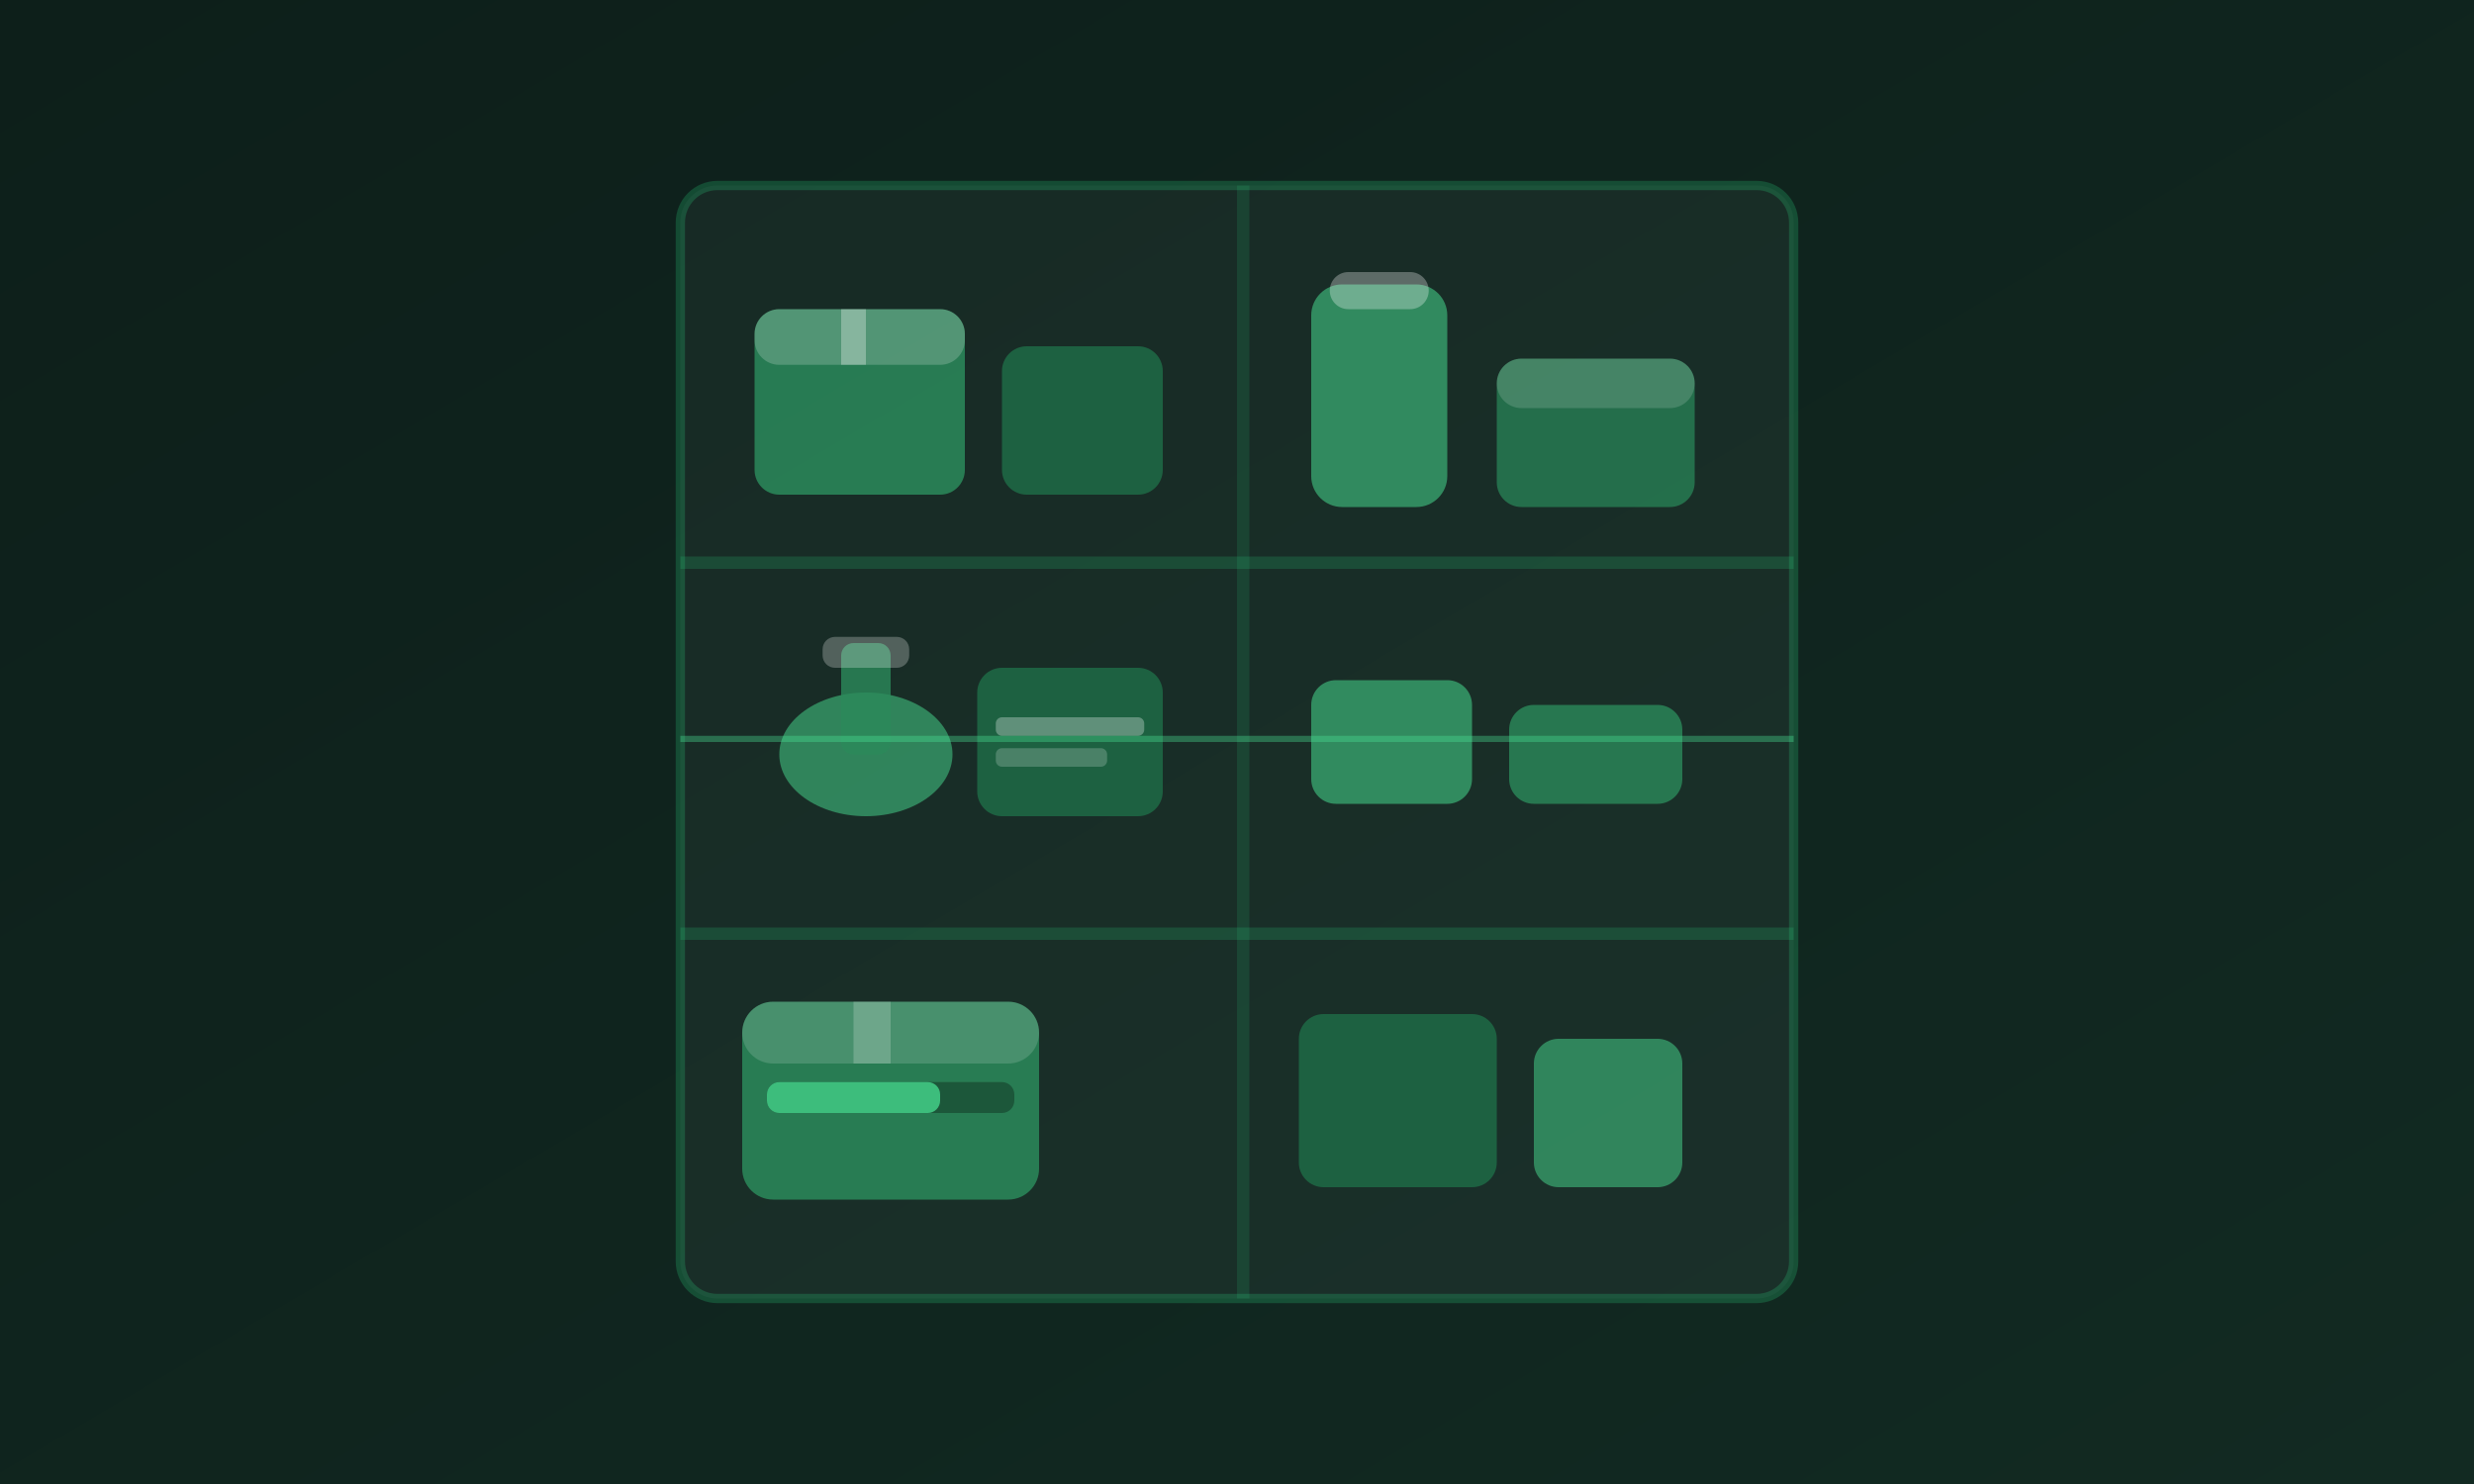
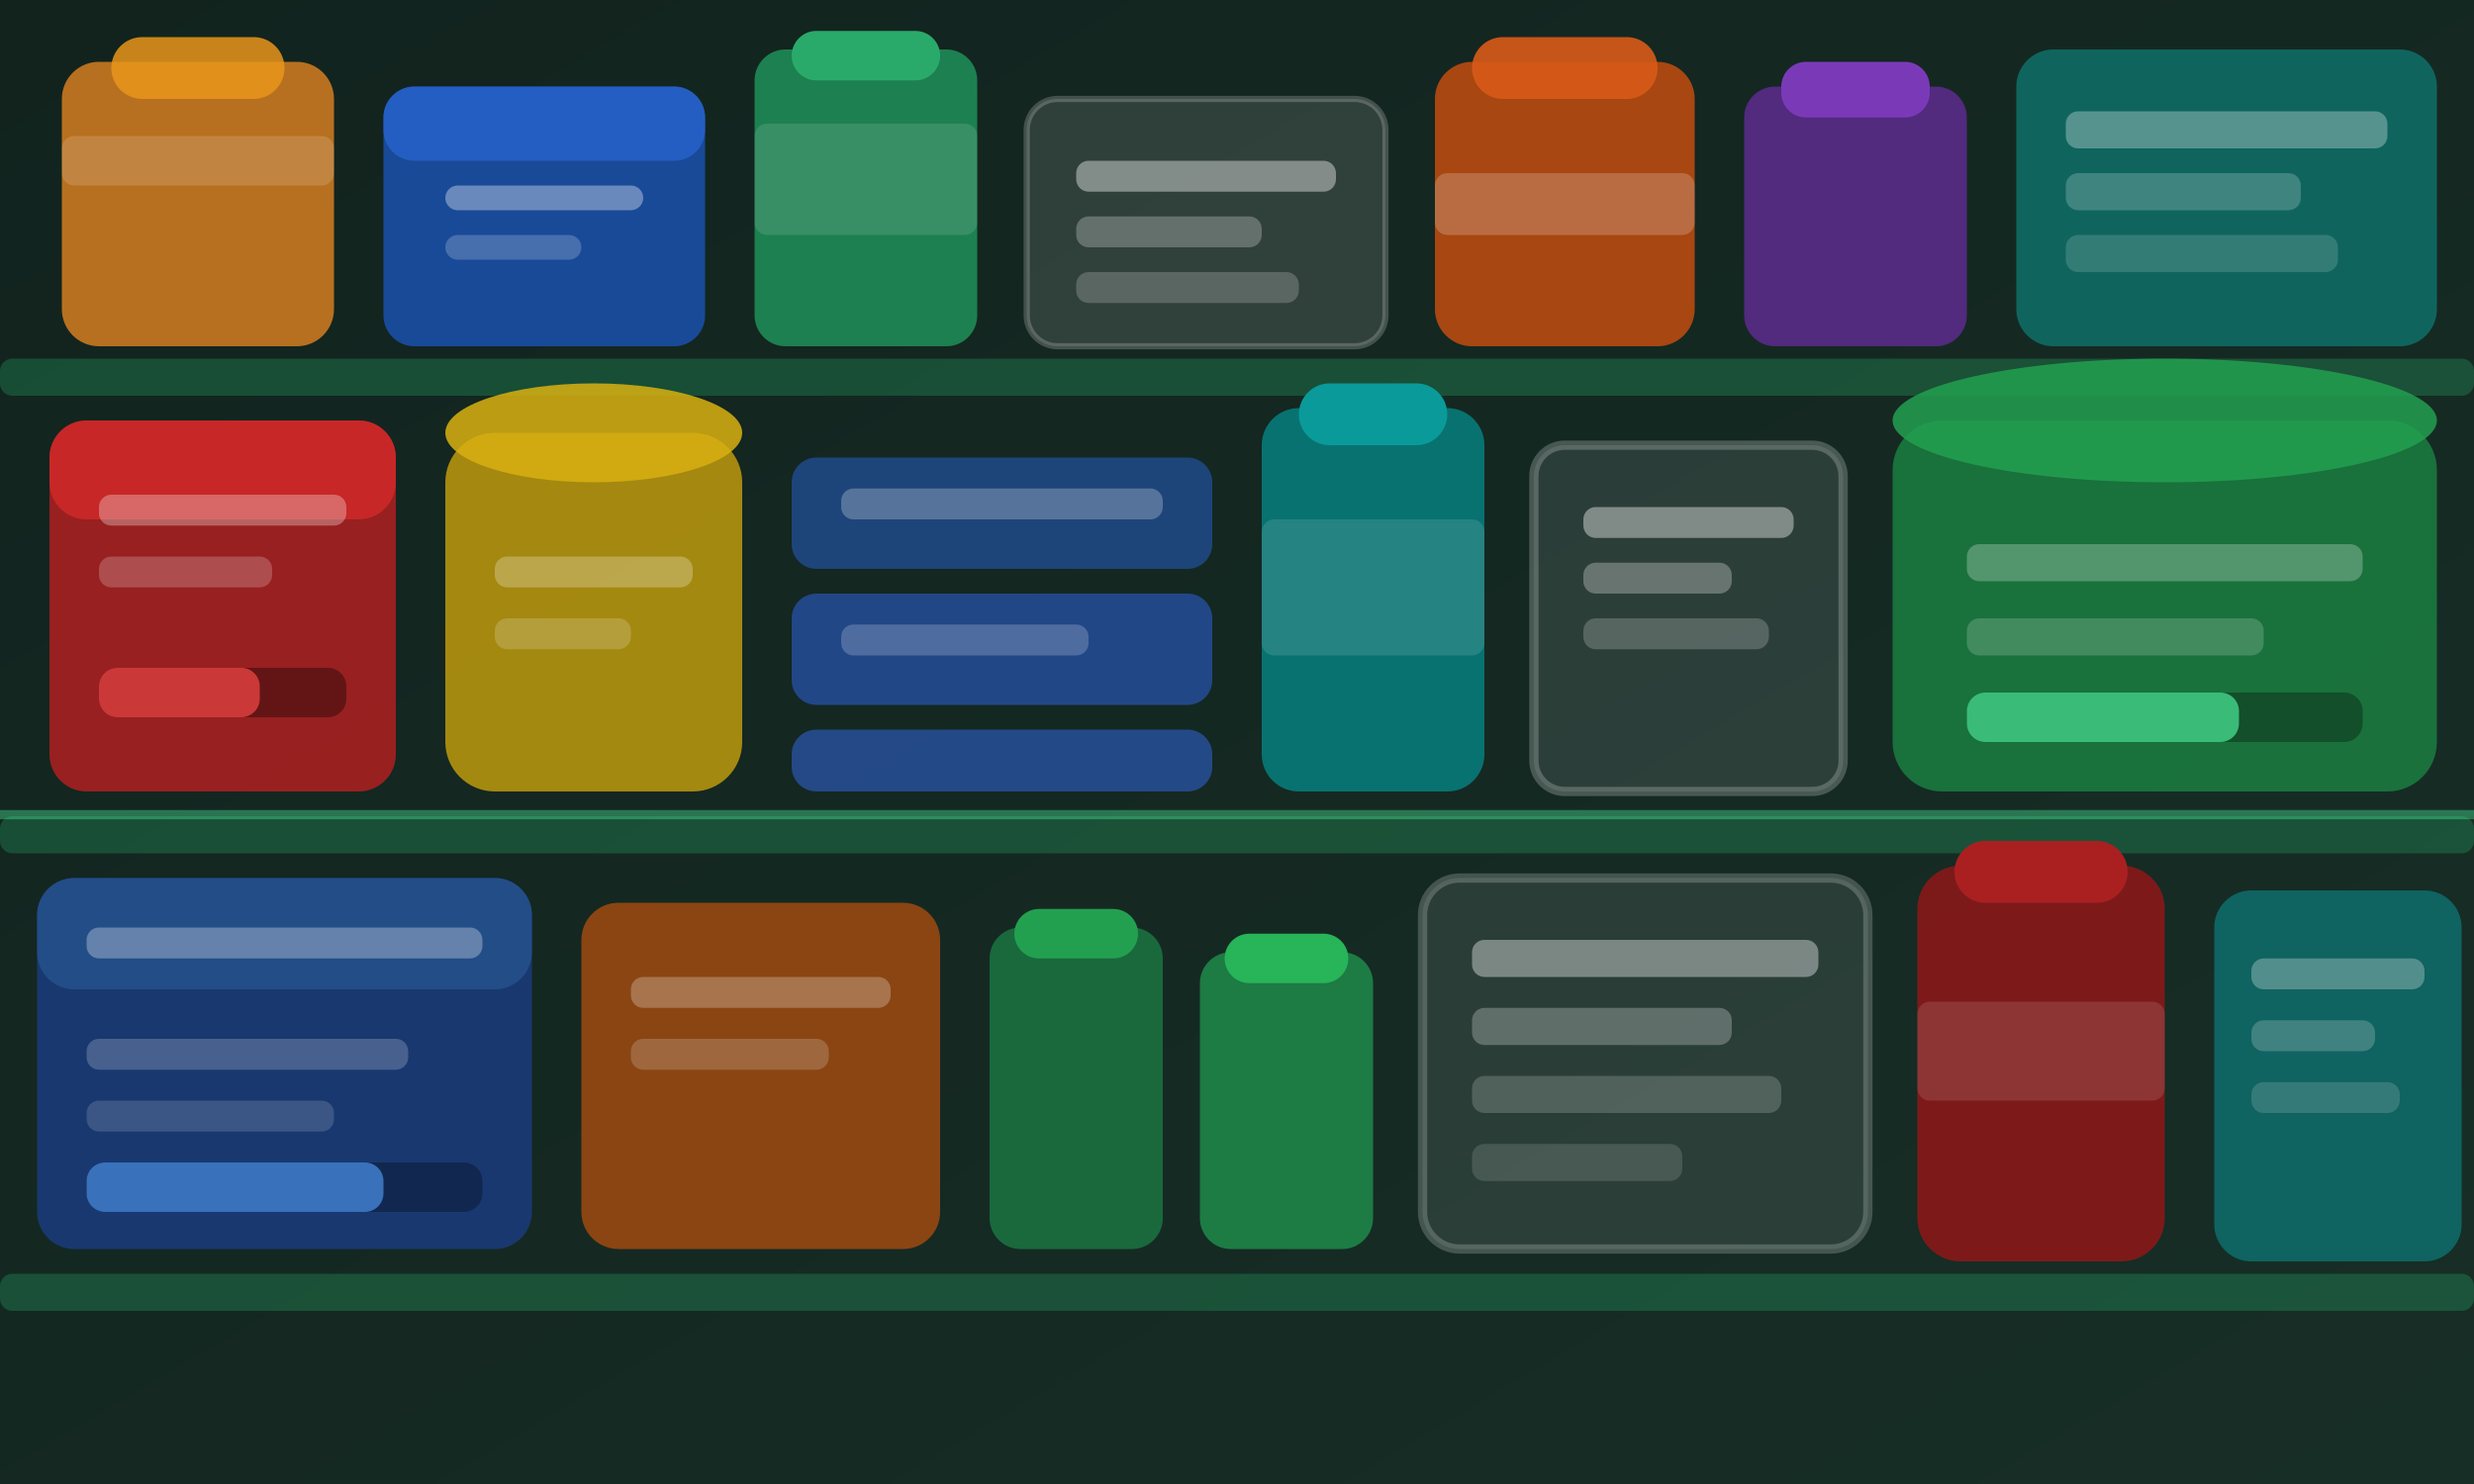
<svg xmlns="http://www.w3.org/2000/svg" viewBox="0 0 400 240">
  <defs>
    <linearGradient id="bg" x1="0" y1="0" x2="1" y2="1">
      <stop offset="0%" stop-color="#0d1f1a" />
      <stop offset="100%" stop-color="#122a22" />
    </linearGradient>
  </defs>
  <rect width="400" height="240" fill="url(#bg)" />
-   <rect x="110" y="30" width="180" height="180" rx="6" fill="rgba(255,255,255,0.04)" stroke="rgba(42,200,120,0.25)" stroke-width="1.5" />
-   <rect x="200" y="30" width="2" height="180" fill="rgba(42,200,120,0.15)" />
-   <rect x="110" y="90" width="180" height="2" fill="rgba(42,200,120,0.2)" />
-   <rect x="110" y="150" width="180" height="2" fill="rgba(42,200,120,0.2)" />
-   <rect x="122" y="50" width="34" height="30" rx="4" fill="#2a8a5a" opacity="0.85" />
-   <rect x="122" y="50" width="34" height="9" rx="4" fill="rgba(255,255,255,0.2)" />
-   <rect x="136" y="50" width="4" height="9" fill="rgba(255,255,255,0.3)" />
-   <rect x="162" y="56" width="26" height="24" rx="4" fill="#1e6e47" opacity="0.8" />
-   <rect x="212" y="46" width="22" height="36" rx="5" fill="#3aaa72" opacity="0.75" />
-   <rect x="215" y="44" width="16" height="6" rx="3" fill="rgba(255,255,255,0.3)" />
-   <rect x="242" y="58" width="32" height="24" rx="4" fill="#2a8a5a" opacity="0.7" />
-   <rect x="242" y="58" width="32" height="8" rx="4" fill="rgba(255,255,255,0.15)" />
-   <ellipse cx="140" cy="122" rx="14" ry="10" fill="#3aaa72" opacity="0.7" />
-   <rect x="136" y="104" width="8" height="18" rx="2" fill="#2a8a5a" opacity="0.8" />
-   <rect x="133" y="103" width="14" height="5" rx="2" fill="rgba(255,255,255,0.25)" />
-   <rect x="158" y="108" width="30" height="24" rx="4" fill="#1e6e47" opacity="0.8" />
-   <rect x="161" y="116" width="24" height="3" rx="1" fill="rgba(255,255,255,0.3)" />
-   <rect x="161" y="121" width="18" height="3" rx="1" fill="rgba(255,255,255,0.2)" />
-   <rect x="212" y="110" width="26" height="20" rx="4" fill="#3aaa72" opacity="0.75" />
-   <rect x="244" y="114" width="28" height="16" rx="4" fill="#2a8a5a" opacity="0.8" />
-   <rect x="120" y="162" width="48" height="32" rx="5" fill="#2a8a5a" opacity="0.85" />
-   <rect x="120" y="162" width="48" height="10" rx="5" fill="rgba(255,255,255,0.15)" />
-   <rect x="138" y="162" width="6" height="10" fill="rgba(255,255,255,0.2)" />
-   <rect x="124" y="175" width="40" height="5" rx="2" fill="rgba(0,0,0,0.3)" />
-   <rect x="124" y="175" width="28" height="5" rx="2" fill="#4be898" opacity="0.7" />
-   <rect x="210" y="164" width="32" height="28" rx="4" fill="#1e6e47" opacity="0.8" />
-   <rect x="248" y="168" width="24" height="24" rx="4" fill="#3aaa72" opacity="0.7" />
-   <rect x="110" y="119" width="180" height="1" fill="rgba(74,232,152,0.35)" />
+   <rect width="400" height="240" fill="rgba(255,255,255,0.02)" />
+   <rect x="0" y="58" width="400" height="6" rx="2" fill="rgba(42,200,120,0.25)" />
+   <rect x="0" y="132" width="400" height="6" rx="2" fill="rgba(42,200,120,0.25)" />
+   <rect x="0" y="206" width="400" height="6" rx="2" fill="rgba(42,200,120,0.25)" />
+   <rect x="10" y="10" width="44" height="46" rx="6" fill="#c97820" opacity="0.9" />
+   <rect x="18" y="6" width="28" height="10" rx="5" fill="#e8951a" opacity="0.85" />
+   <rect x="10" y="22" width="44" height="8" rx="2" fill="rgba(255,255,255,0.15)" />
+   <rect x="62" y="14" width="52" height="42" rx="5" fill="#1a4fa8" opacity="0.88" />
+   <rect x="62" y="14" width="52" height="12" rx="5" fill="#2660c8" opacity="0.9" />
+   <rect x="72" y="30" width="32" height="4" rx="2" fill="rgba(255,255,255,0.35)" />
+   <rect x="72" y="38" width="22" height="4" rx="2" fill="rgba(255,255,255,0.2)" />
+   <rect x="122" y="8" width="36" height="48" rx="5" fill="#1e8a55" opacity="0.9" />
+   <rect x="128" y="5" width="24" height="8" rx="4" fill="#2aaa6a" />
+   <rect x="122" y="20" width="36" height="18" rx="2" fill="rgba(255,255,255,0.12)" />
+   <rect x="166" y="16" width="58" height="40" rx="5" fill="rgba(255,255,255,0.12)" stroke="rgba(255,255,255,0.2)" stroke-width="1" />
+   <rect x="174" y="26" width="42" height="5" rx="2" fill="rgba(255,255,255,0.4)" />
+   <rect x="174" y="35" width="30" height="5" rx="2" fill="rgba(255,255,255,0.25)" />
+   <rect x="174" y="44" width="36" height="5" rx="2" fill="rgba(255,255,255,0.2)" />
+   <rect x="232" y="10" width="42" height="46" rx="6" fill="#b84a10" opacity="0.9" />
+   <rect x="238" y="6" width="30" height="10" rx="5" fill="#d85a18" opacity="0.9" />
+   <rect x="232" y="28" width="42" height="10" rx="2" fill="rgba(255,255,255,0.2)" />
+   <rect x="282" y="14" width="36" height="42" rx="5" fill="#5b2a8a" opacity="0.88" />
+   <rect x="288" y="10" width="24" height="9" rx="4" fill="#7a3ab8" />
+   <rect x="326" y="8" width="68" height="48" rx="6" fill="#0e7068" opacity="0.85" />
+   <rect x="334" y="18" width="52" height="6" rx="2" fill="rgba(255,255,255,0.3)" />
+   <rect x="334" y="28" width="38" height="6" rx="2" fill="rgba(255,255,255,0.2)" />
+   <rect x="334" y="38" width="44" height="6" rx="2" fill="rgba(255,255,255,0.15)" />
+   <rect x="8" y="68" width="56" height="60" rx="6" fill="#aa2020" opacity="0.88" />
+   <rect x="8" y="68" width="56" height="16" rx="6" fill="#cc2828" opacity="0.9" />
+   <rect x="16" y="80" width="40" height="5" rx="2" fill="rgba(255,255,255,0.3)" />
+   <rect x="16" y="90" width="28" height="5" rx="2" fill="rgba(255,255,255,0.2)" />
+   <rect x="16" y="108" width="40" height="8" rx="3" fill="rgba(0,0,0,0.35)" />
+   <rect x="16" y="108" width="26" height="8" rx="3" fill="#ee4444" opacity="0.75" />
+   <rect x="72" y="70" width="48" height="58" rx="8" fill="#b8960e" opacity="0.88" />
+   <ellipse cx="96" cy="70" rx="24" ry="8" fill="#d8b010" opacity="0.85" />
+   <rect x="80" y="90" width="32" height="5" rx="2" fill="rgba(255,255,255,0.25)" />
+   <rect x="80" y="100" width="22" height="5" rx="2" fill="rgba(255,255,255,0.18)" />
+   <rect x="128" y="74" width="68" height="18" rx="4" fill="#1e4a8a" opacity="0.85" />
+   <rect x="128" y="96" width="68" height="18" rx="4" fill="#254fa0" opacity="0.8" />
+   <rect x="128" y="118" width="68" height="10" rx="4" fill="#2a54a8" opacity="0.75" />
+   <rect x="136" y="79" width="52" height="5" rx="2" fill="rgba(255,255,255,0.25)" />
+   <rect x="136" y="101" width="40" height="5" rx="2" fill="rgba(255,255,255,0.2)" />
+   <rect x="204" y="66" width="36" height="62" rx="6" fill="#077a7a" opacity="0.9" />
+   <rect x="210" y="62" width="24" height="10" rx="5" fill="#0a9a9a" />
+   <rect x="204" y="84" width="36" height="22" rx="2" fill="rgba(255,255,255,0.12)" />
+   <rect x="248" y="72" width="50" height="56" rx="5" fill="rgba(255,255,255,0.1)" stroke="rgba(255,255,255,0.22)" stroke-width="1.5" />
+   <rect x="256" y="82" width="34" height="5" rx="2" fill="rgba(255,255,255,0.4)" />
+   <rect x="256" y="91" width="24" height="5" rx="2" fill="rgba(255,255,255,0.28)" />
+   <rect x="256" y="100" width="30" height="5" rx="2" fill="rgba(255,255,255,0.2)" />
+   <rect x="306" y="68" width="88" height="60" rx="8" fill="#1a7a40" opacity="0.88" />
+   <ellipse cx="350" cy="68" rx="44" ry="10" fill="#22a050" opacity="0.85" />
+   <rect x="318" y="88" width="64" height="6" rx="2" fill="rgba(255,255,255,0.25)" />
+   <rect x="318" y="100" width="48" height="6" rx="2" fill="rgba(255,255,255,0.18)" />
+   <rect x="318" y="112" width="64" height="8" rx="3" fill="rgba(0,0,0,0.3)" />
+   <rect x="318" y="112" width="44" height="8" rx="3" fill="#4be898" opacity="0.7" />
+   <rect x="6" y="142" width="80" height="60" rx="6" fill="#1a3a7a" opacity="0.88" />
+   <rect x="6" y="142" width="80" height="18" rx="6" fill="#24508a" opacity="0.9" />
+   <rect x="14" y="150" width="64" height="5" rx="2" fill="rgba(255,255,255,0.3)" />
+   <rect x="14" y="168" width="52" height="5" rx="2" fill="rgba(255,255,255,0.2)" />
+   <rect x="14" y="178" width="40" height="5" rx="2" fill="rgba(255,255,255,0.15)" />
+   <rect x="14" y="188" width="64" height="8" rx="3" fill="rgba(0,0,0,0.3)" />
+   <rect x="14" y="188" width="48" height="8" rx="3" fill="#4a90e8" opacity="0.7" />
+   <rect x="94" y="146" width="58" height="56" rx="6" fill="#9a4810" opacity="0.88" />
+   <rect x="102" y="158" width="42" height="5" rx="2" fill="rgba(255,255,255,0.25)" />
+   <rect x="102" y="168" width="32" height="5" rx="2" fill="rgba(255,255,255,0.18)" />
+   <rect x="160" y="150" width="28" height="52" rx="5" fill="#1a7040" opacity="0.9" />
+   <rect x="164" y="147" width="20" height="8" rx="4" fill="#22a050" />
+   <rect x="194" y="154" width="28" height="48" rx="5" fill="#1e8a4a" opacity="0.85" />
+   <rect x="198" y="151" width="20" height="8" rx="4" fill="#28b458" />
+   <rect x="230" y="142" width="72" height="60" rx="6" fill="rgba(255,255,255,0.09)" stroke="rgba(255,255,255,0.2)" stroke-width="1.5" />
+   <rect x="238" y="152" width="56" height="6" rx="2" fill="rgba(255,255,255,0.38)" />
+   <rect x="238" y="163" width="42" height="6" rx="2" fill="rgba(255,255,255,0.25)" />
+   <rect x="238" y="174" width="50" height="6" rx="2" fill="rgba(255,255,255,0.18)" />
+   <rect x="238" y="185" width="34" height="6" rx="2" fill="rgba(255,255,255,0.14)" />
+   <rect x="310" y="140" width="40" height="64" rx="7" fill="#8a1818" opacity="0.88" />
+   <rect x="316" y="136" width="28" height="10" rx="5" fill="#aa2020" />
+   <rect x="310" y="162" width="40" height="16" rx="2" fill="rgba(255,255,255,0.12)" />
+   <rect x="358" y="144" width="40" height="60" rx="6" fill="#0e6a68" opacity="0.88" />
+   <rect x="364" y="155" width="28" height="5" rx="2" fill="rgba(255,255,255,0.28)" />
+   <rect x="364" y="165" width="20" height="5" rx="2" fill="rgba(255,255,255,0.2)" />
+   <rect x="364" y="175" width="24" height="5" rx="2" fill="rgba(255,255,255,0.15)" />
+   <rect x="0" y="131" width="400" height="1.5" fill="rgba(74,232,152,0.4)" />
</svg>
